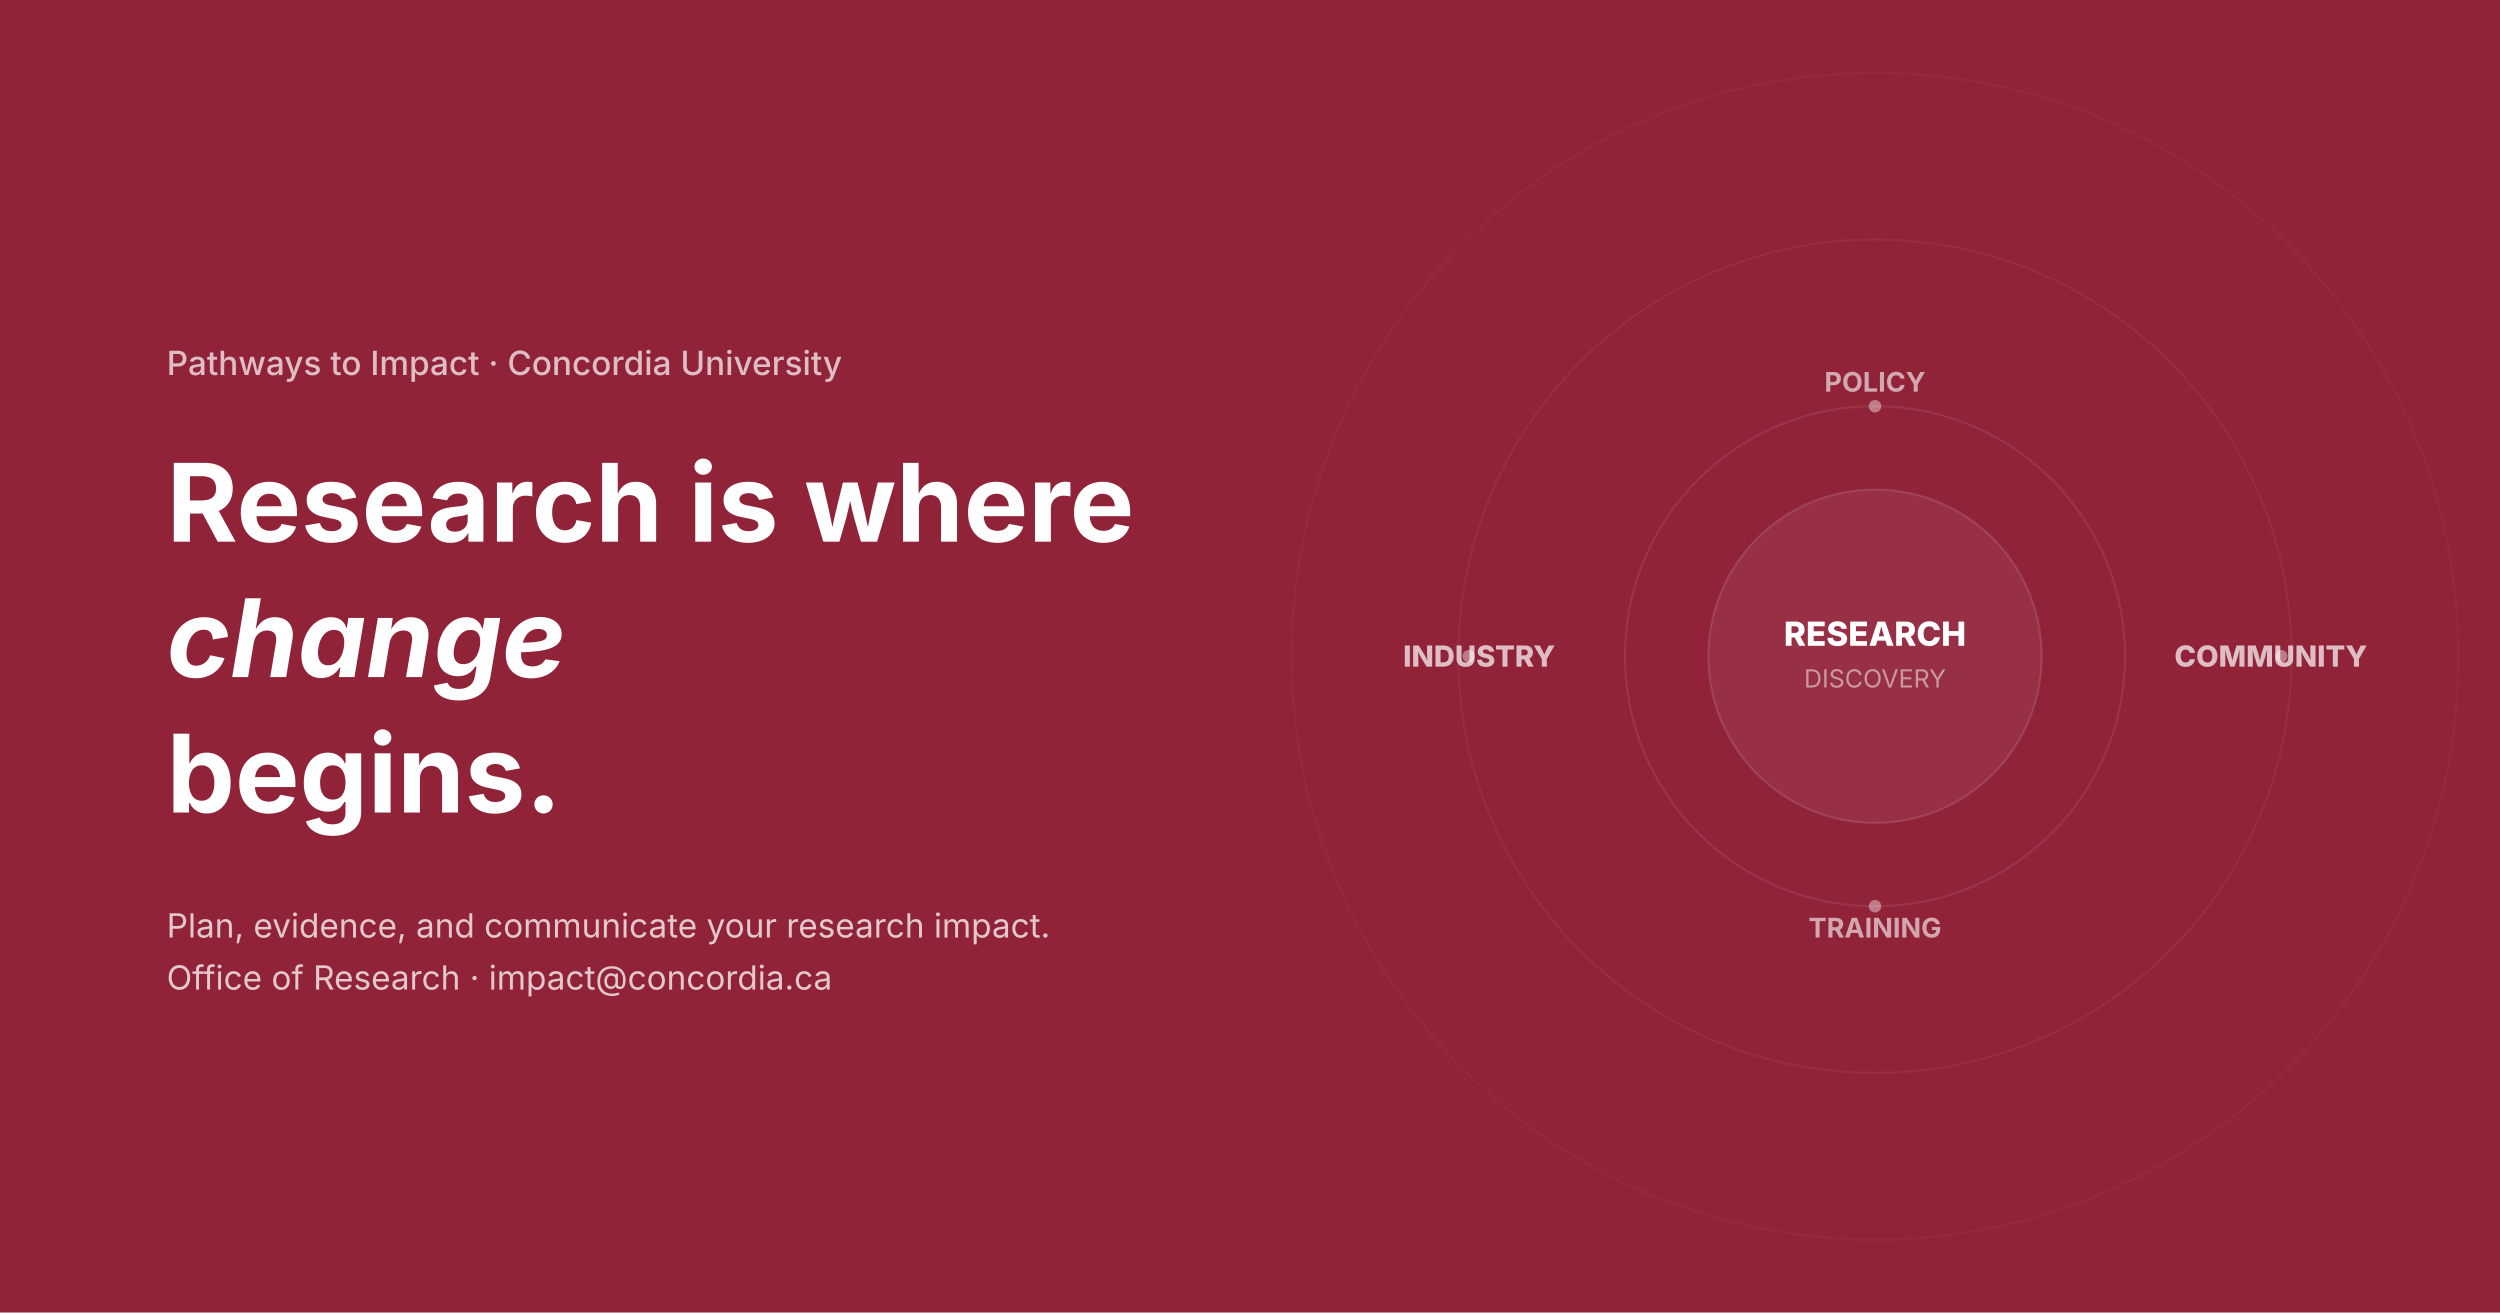
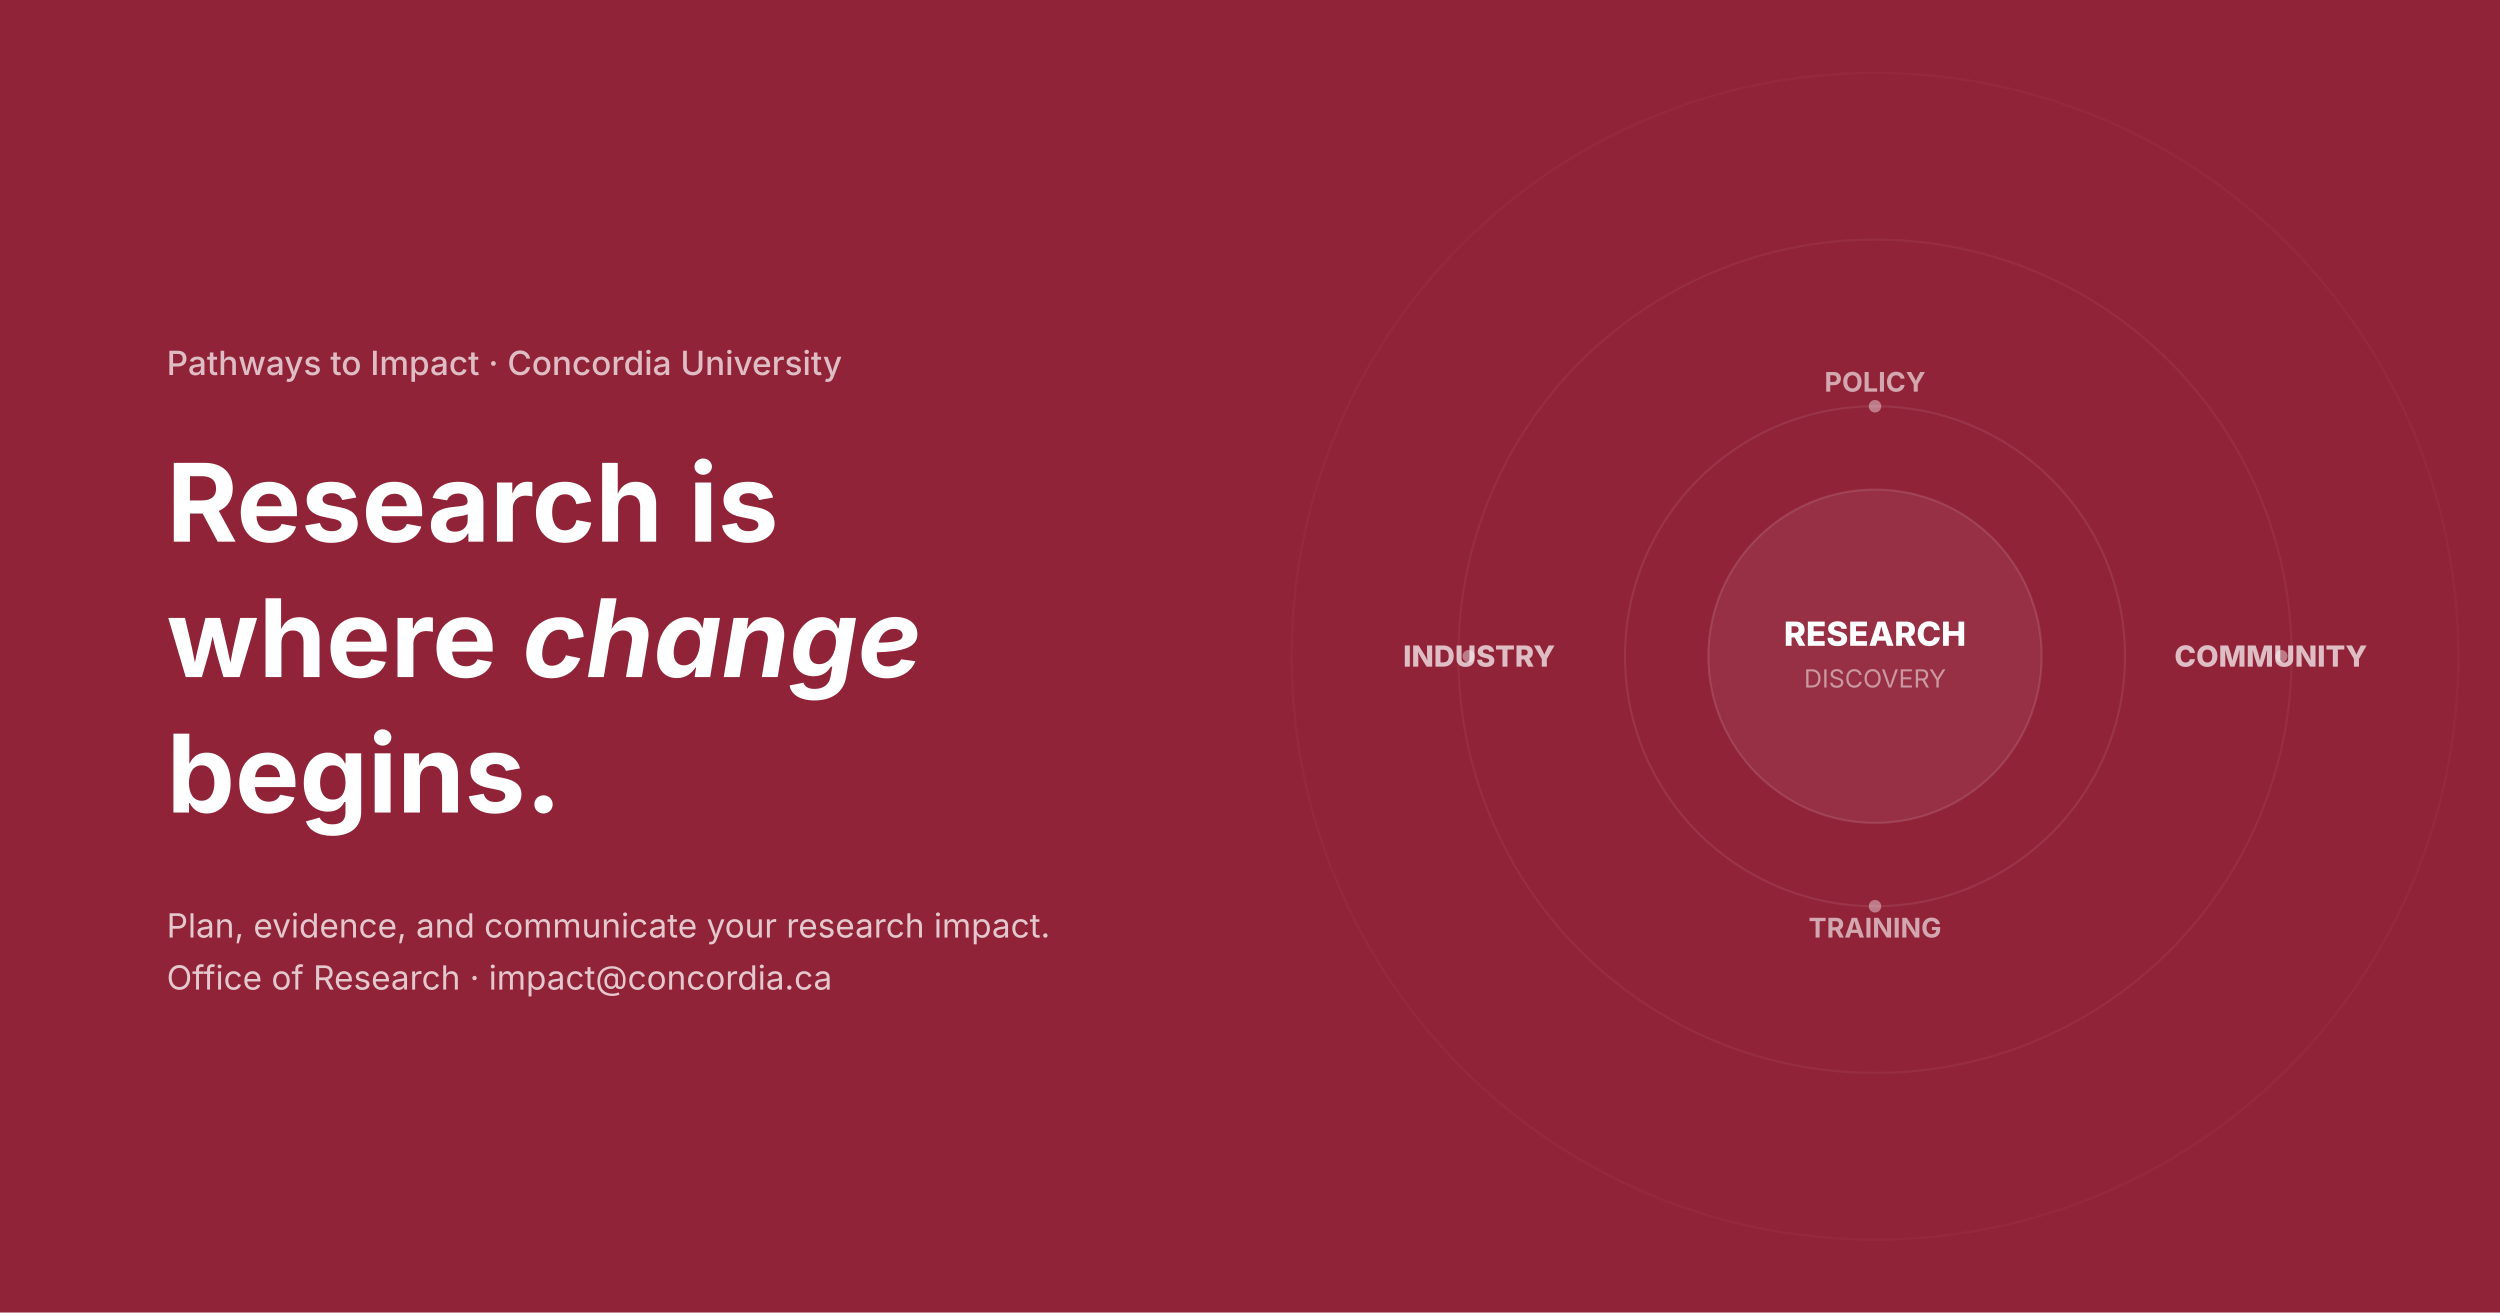
<svg xmlns="http://www.w3.org/2000/svg" width="1200" height="630" viewBox="0 0 1200 630">
  <rect width="1200" height="630" fill="#912338" />
  <circle cx="900" cy="315" r="120" stroke="rgba(255,255,255,0.08)" stroke-width="1" fill="none" />
  <circle cx="900" cy="315" r="200" stroke="rgba(255,255,255,0.05)" stroke-width="1" fill="none" />
  <circle cx="900" cy="315" r="280" stroke="rgba(255,255,255,0.03)" stroke-width="1" fill="none" />
  <circle cx="900" cy="315" r="80" fill="rgba(255,255,255,0.06)" stroke="rgba(255,255,255,0.12)" stroke-width="1" />
  <text x="900" y="310" text-anchor="middle" fill="white" font-size="16" font-weight="800" font-family="Inter,Segoe UI,sans-serif">RESEARCH</text>
  <text x="900" y="330" text-anchor="middle" fill="rgba(255,255,255,0.5)" font-size="12" font-family="Inter,Segoe UI,sans-serif">DISCOVERY</text>
  <text x="900" y="188" text-anchor="middle" fill="rgba(255,255,255,0.6)" font-size="13" font-weight="700" font-family="Inter,Segoe UI,sans-serif">POLICY</text>
  <text x="900" y="450" text-anchor="middle" fill="rgba(255,255,255,0.6)" font-size="13" font-weight="700" font-family="Inter,Segoe UI,sans-serif">TRAINING</text>
  <text x="1090" y="320" text-anchor="middle" fill="rgba(255,255,255,0.7)" font-size="14" font-weight="800" font-family="Inter,Segoe UI,sans-serif">COMMUNITY</text>
  <text x="710" y="320" text-anchor="middle" fill="rgba(255,255,255,0.7)" font-size="14" font-weight="800" font-family="Inter,Segoe UI,sans-serif">INDUSTRY</text>
  <circle cx="900" cy="195" r="3" fill="rgba(255,255,255,0.4)" />
  <circle cx="900" cy="435" r="3" fill="rgba(255,255,255,0.4)" />
  <circle cx="1095" cy="315" r="3" fill="rgba(255,255,255,0.4)" />
  <circle cx="705" cy="315" r="3" fill="rgba(255,255,255,0.4)" />
  <text x="80" y="180" fill="rgba(255,255,255,0.7)" font-size="16" font-weight="500" font-family="Inter,Segoe UI,sans-serif">Pathways to Impact · Concordia University</text>
-   <text x="80" y="260" fill="white" font-size="52" font-weight="700" font-family="Inter,Segoe UI,sans-serif">Research is where</text>
-   <text x="80" y="325" fill="white" font-size="52" font-weight="700" font-style="italic" font-family="Inter,Segoe UI,sans-serif">change</text>
+   <text x="80" y="260" fill="white" font-size="52" font-weight="700" font-family="Inter,Segoe UI,sans-serif">Research is</text>
+   <text x="80" y="325" fill="white" font-size="52" font-weight="700" font-family="Inter,Segoe UI,sans-serif">where <tspan font-style="italic">change</tspan>
+   </text>
  <text x="80" y="390" fill="white" font-size="52" font-weight="700" font-family="Inter,Segoe UI,sans-serif">begins.</text>
  <text x="80" y="450" fill="rgba(255,255,255,0.75)" font-size="16" font-family="Inter,Segoe UI,sans-serif">Plan, evidence, and communicate your research impact.</text>
  <text x="80" y="475" fill="rgba(255,255,255,0.75)" font-size="16" font-family="Inter,Segoe UI,sans-serif">Office of Research · impact@concordia.ca</text>
</svg>
